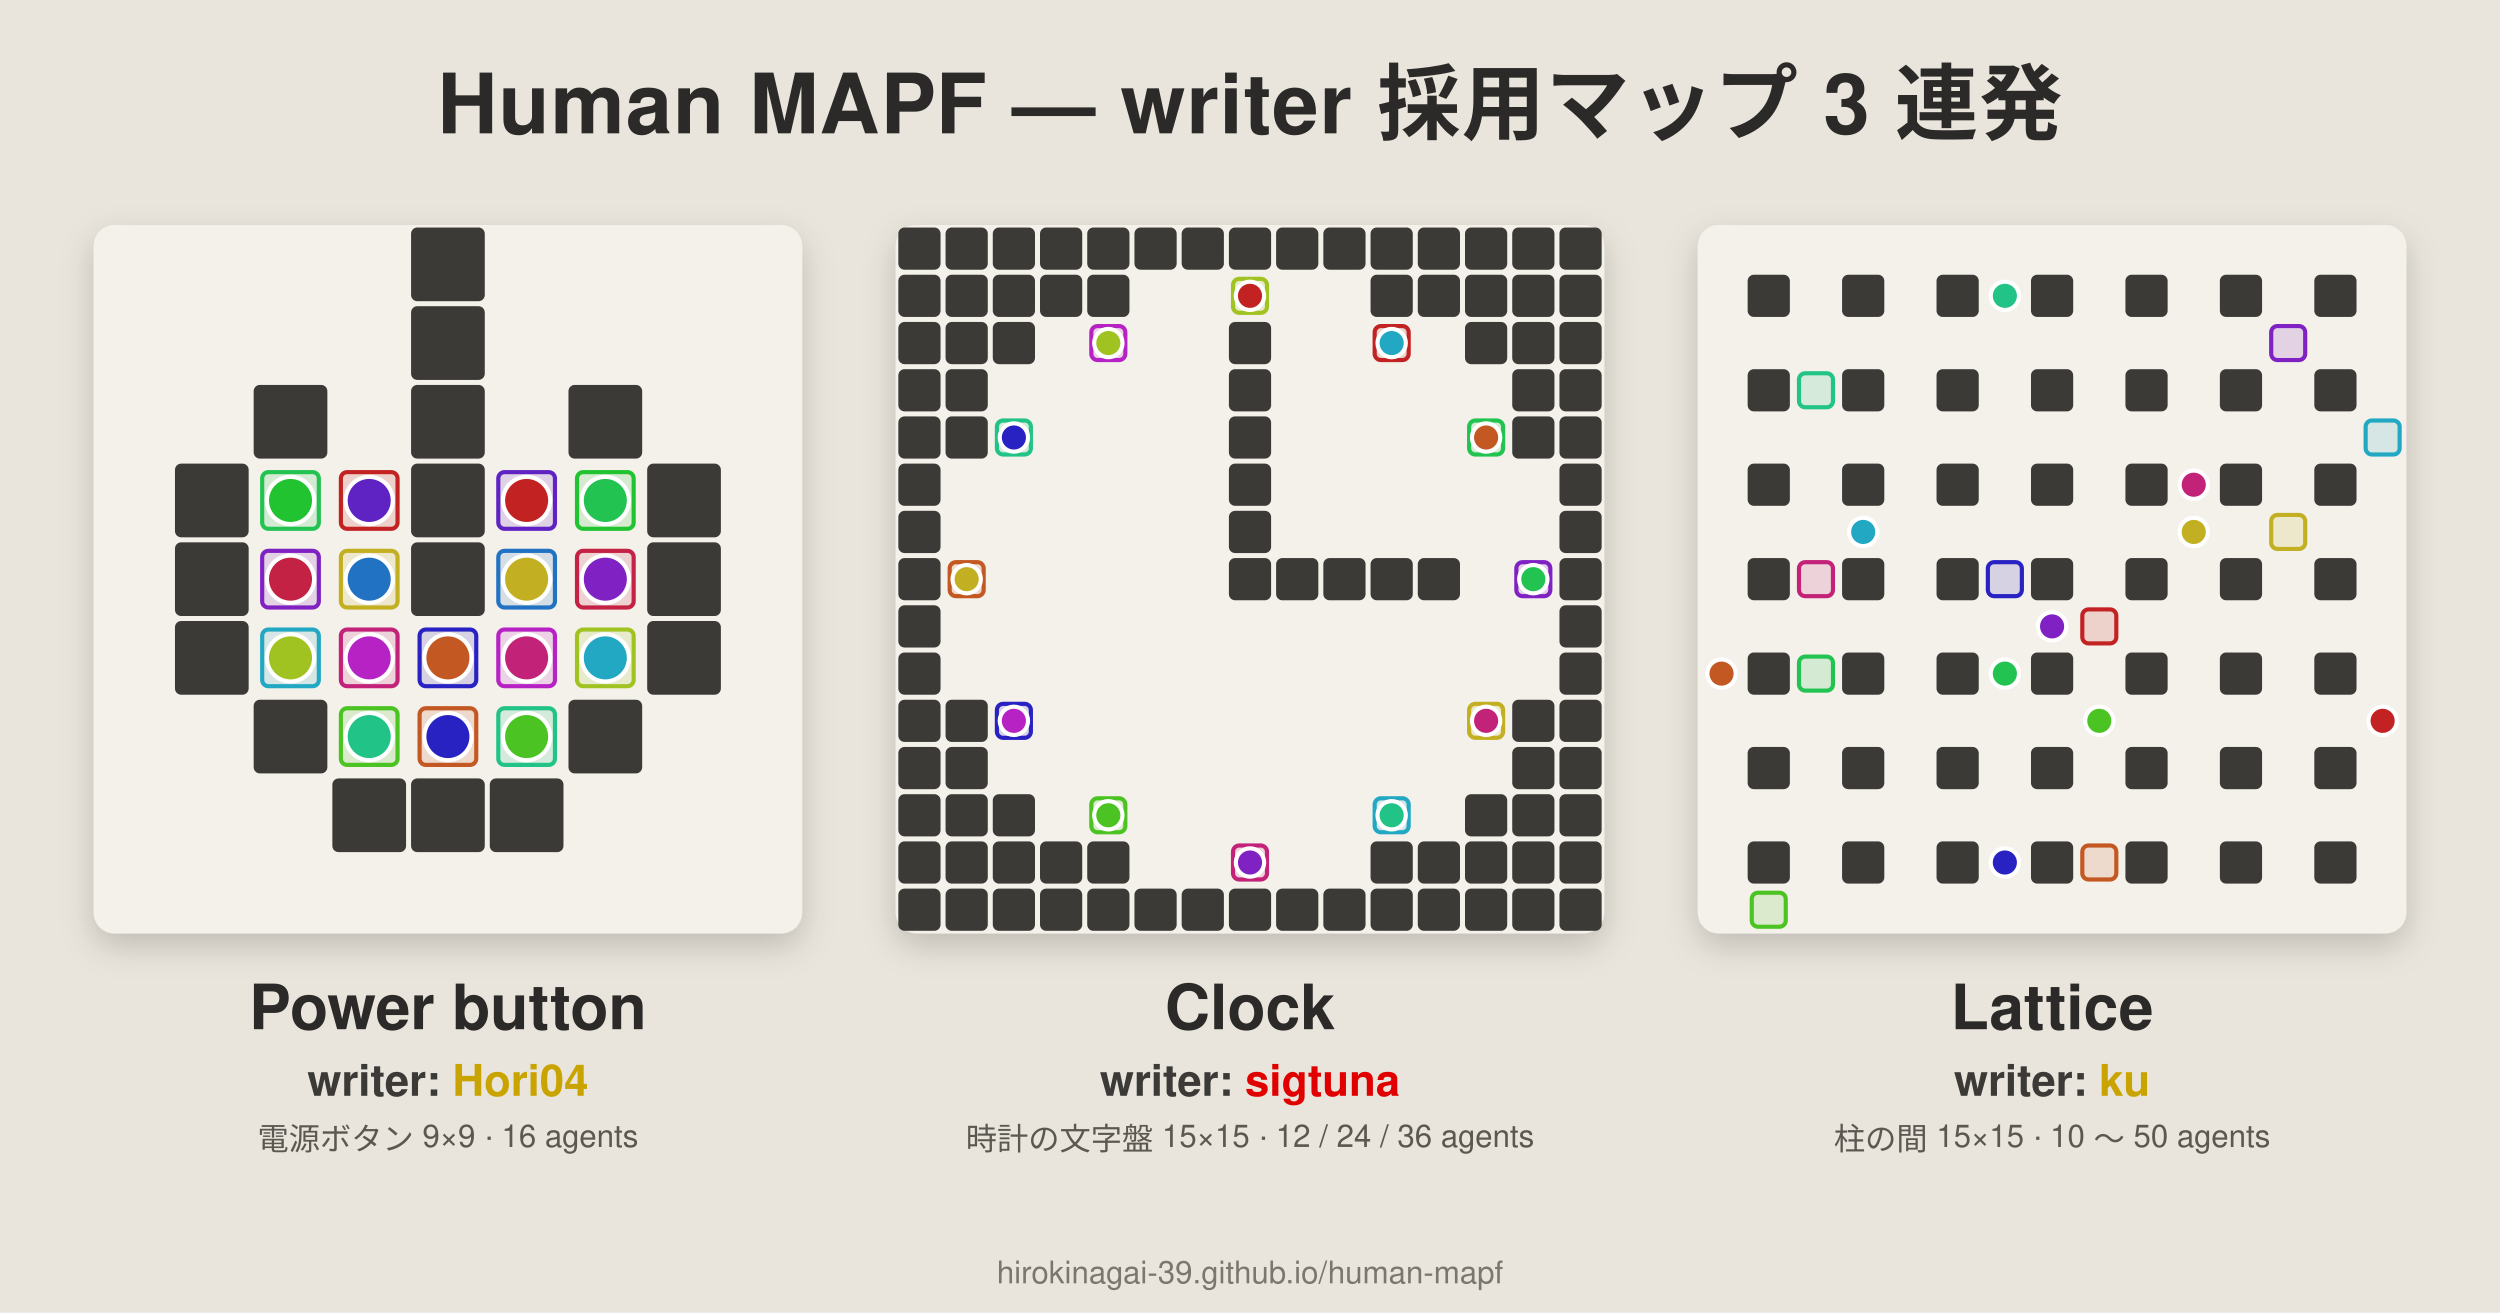
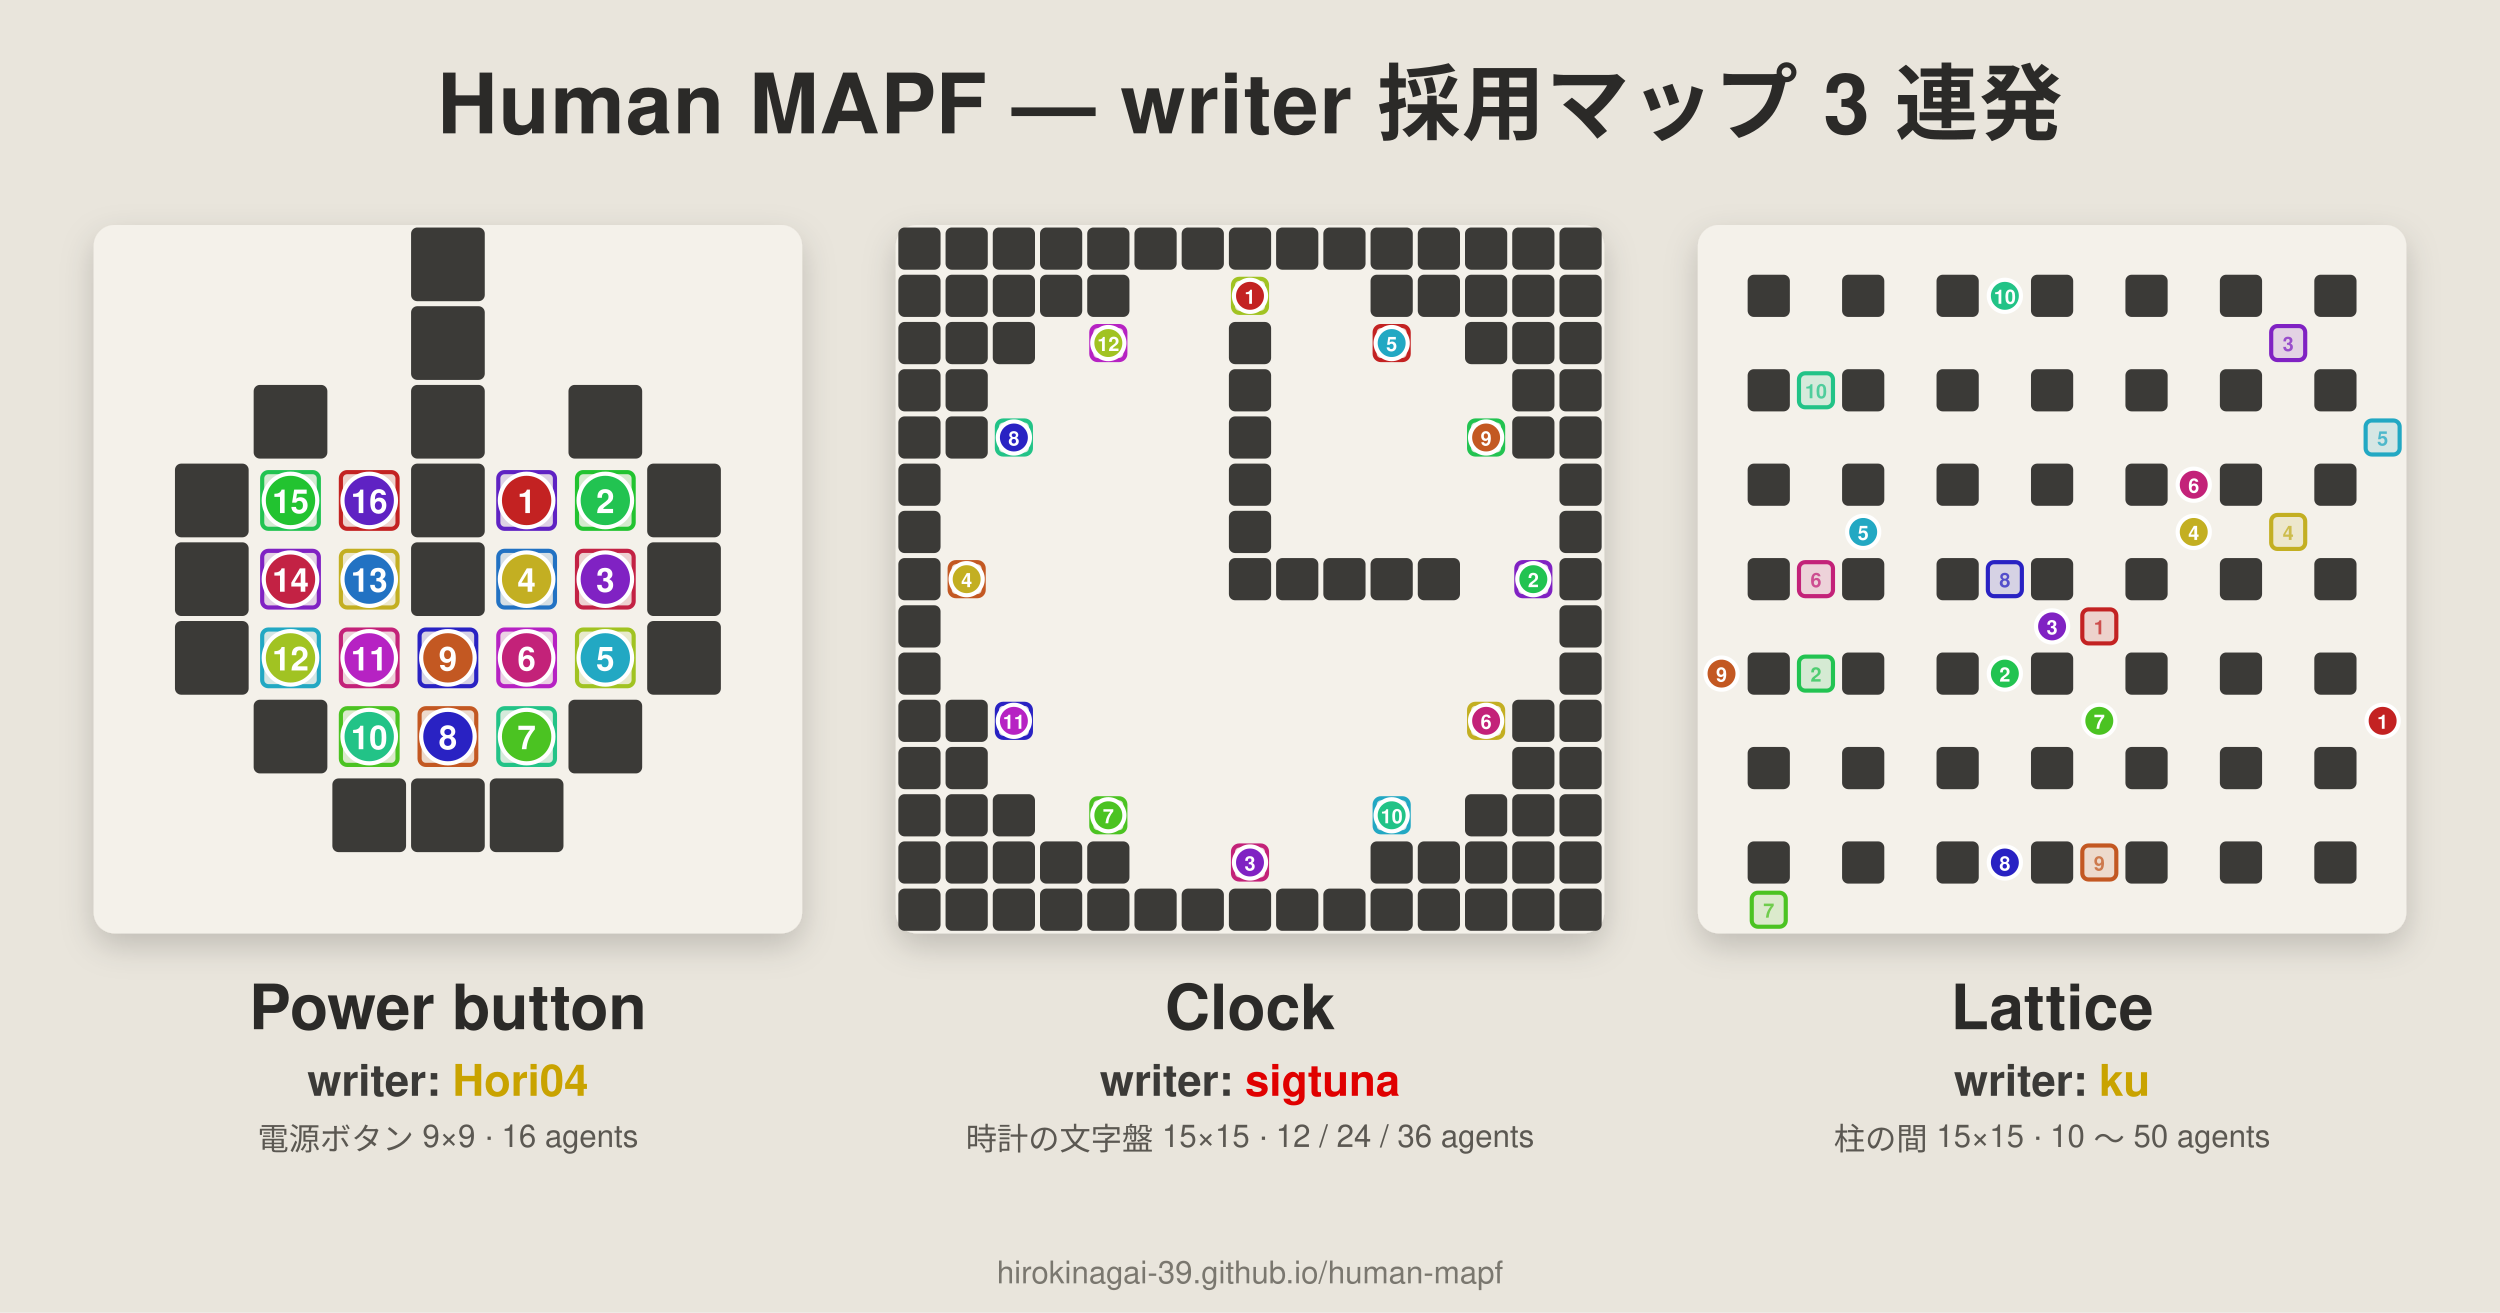
<svg xmlns="http://www.w3.org/2000/svg" width="1200" height="630" viewBox="0 0 1200 630" font-family="'Helvetica Neue', Helvetica, Arial, 'Hiragino Sans', 'Noto Sans JP', sans-serif">
  <defs>
    <filter id="shadow" x="-10%" y="-10%" width="120%" height="130%">
      <feDropShadow dx="0" dy="6" stdDeviation="8" flood-color="#000" flood-opacity="0.18" />
    </filter>
  </defs>
  <rect width="1200" height="630" fill="#e9e5dc" />
  <text x="600" y="64" font-size="40" font-weight="800" fill="#2b2a28" text-anchor="middle" letter-spacing="0.5">Human MAPF — writer 採用マップ 3 連発</text>
  <g filter="url(#shadow)">
    <rect x="45" y="108" width="340" height="340" rx="10" fill="#f4f1ea" />
  </g>
  <rect x="197.311" y="109.2" width="35.378" height="35.378" rx="3" fill="#3b3a37" />
  <rect x="197.311" y="146.978" width="35.378" height="35.378" rx="3" fill="#3b3a37" />
  <rect x="121.756" y="184.756" width="35.378" height="35.378" rx="3" fill="#3b3a37" />
  <rect x="197.311" y="184.756" width="35.378" height="35.378" rx="3" fill="#3b3a37" />
  <rect x="272.867" y="184.756" width="35.378" height="35.378" rx="3" fill="#3b3a37" />
  <rect x="83.978" y="222.533" width="35.378" height="35.378" rx="3" fill="#3b3a37" />
  <rect x="197.311" y="222.533" width="35.378" height="35.378" rx="3" fill="#3b3a37" />
  <rect x="310.644" y="222.533" width="35.378" height="35.378" rx="3" fill="#3b3a37" />
  <rect x="83.978" y="260.311" width="35.378" height="35.378" rx="3" fill="#3b3a37" />
  <rect x="197.311" y="260.311" width="35.378" height="35.378" rx="3" fill="#3b3a37" />
  <rect x="310.644" y="260.311" width="35.378" height="35.378" rx="3" fill="#3b3a37" />
  <rect x="83.978" y="298.089" width="35.378" height="35.378" rx="3" fill="#3b3a37" />
  <rect x="310.644" y="298.089" width="35.378" height="35.378" rx="3" fill="#3b3a37" />
  <rect x="121.756" y="335.867" width="35.378" height="35.378" rx="3" fill="#3b3a37" />
  <rect x="272.867" y="335.867" width="35.378" height="35.378" rx="3" fill="#3b3a37" />
  <rect x="159.533" y="373.644" width="35.378" height="35.378" rx="3" fill="#3b3a37" />
  <rect x="197.311" y="373.644" width="35.378" height="35.378" rx="3" fill="#3b3a37" />
  <rect x="235.089" y="373.644" width="35.378" height="35.378" rx="3" fill="#3b3a37" />
  <rect x="163.622" y="226.622" width="27.2" height="27.2" rx="3" fill="hsl(0.0, 70%, 45%)" fill-opacity="0.15" stroke="hsl(0.0, 70%, 45%)" stroke-width="2" />
+   <text x="177.222" y="240.722" font-size="15.867" font-weight="700" fill="hsl(0.0, 70%, 45%)" fill-opacity="0.75" text-anchor="middle" dominant-baseline="middle">1</text>
  <rect x="125.844" y="226.622" width="27.2" height="27.2" rx="3" fill="hsl(137.5, 70%, 45%)" fill-opacity="0.15" stroke="hsl(137.5, 70%, 45%)" stroke-width="2" />
+   <text x="139.444" y="240.722" font-size="15.867" font-weight="700" fill="hsl(137.5, 70%, 45%)" fill-opacity="0.75" text-anchor="middle" dominant-baseline="middle">2</text>
  <rect x="125.844" y="264.4" width="27.2" height="27.2" rx="3" fill="hsl(275.0, 70%, 45%)" fill-opacity="0.15" stroke="hsl(275.0, 70%, 45%)" stroke-width="2" />
+   <text x="139.444" y="278.5" font-size="15.867" font-weight="700" fill="hsl(275.0, 70%, 45%)" fill-opacity="0.75" text-anchor="middle" dominant-baseline="middle">3</text>
  <rect x="163.622" y="264.4" width="27.2" height="27.2" rx="3" fill="hsl(52.5, 70%, 45%)" fill-opacity="0.15" stroke="hsl(52.5, 70%, 45%)" stroke-width="2" />
+   <text x="177.222" y="278.5" font-size="15.867" font-weight="700" fill="hsl(52.5, 70%, 45%)" fill-opacity="0.75" text-anchor="middle" dominant-baseline="middle">4</text>
  <rect x="125.844" y="302.178" width="27.2" height="27.2" rx="3" fill="hsl(190.0, 70%, 45%)" fill-opacity="0.15" stroke="hsl(190.0, 70%, 45%)" stroke-width="2" />
+   <text x="139.444" y="316.278" font-size="15.867" font-weight="700" fill="hsl(190.0, 70%, 45%)" fill-opacity="0.75" text-anchor="middle" dominant-baseline="middle">5</text>
  <rect x="163.622" y="302.178" width="27.2" height="27.2" rx="3" fill="hsl(327.5, 70%, 45%)" fill-opacity="0.15" stroke="hsl(327.5, 70%, 45%)" stroke-width="2" />
+   <text x="177.222" y="316.278" font-size="15.867" font-weight="700" fill="hsl(327.5, 70%, 45%)" fill-opacity="0.75" text-anchor="middle" dominant-baseline="middle">6</text>
  <rect x="163.622" y="339.956" width="27.2" height="27.2" rx="3" fill="hsl(105.0, 70%, 45%)" fill-opacity="0.15" stroke="hsl(105.0, 70%, 45%)" stroke-width="2" />
+   <text x="177.222" y="354.056" font-size="15.867" font-weight="700" fill="hsl(105.0, 70%, 45%)" fill-opacity="0.75" text-anchor="middle" dominant-baseline="middle">7</text>
  <rect x="201.4" y="302.178" width="27.2" height="27.2" rx="3" fill="hsl(242.6, 70%, 45%)" fill-opacity="0.15" stroke="hsl(242.6, 70%, 45%)" stroke-width="2" />
+   <text x="215" y="316.278" font-size="15.867" font-weight="700" fill="hsl(242.6, 70%, 45%)" fill-opacity="0.75" text-anchor="middle" dominant-baseline="middle">8</text>
  <rect x="201.4" y="339.956" width="27.2" height="27.2" rx="3" fill="hsl(20.1, 70%, 45%)" fill-opacity="0.15" stroke="hsl(20.1, 70%, 45%)" stroke-width="2" />
+   <text x="215" y="354.056" font-size="15.867" font-weight="700" fill="hsl(20.1, 70%, 45%)" fill-opacity="0.75" text-anchor="middle" dominant-baseline="middle">9</text>
  <rect x="239.178" y="339.956" width="27.2" height="27.2" rx="3" fill="hsl(157.6, 70%, 45%)" fill-opacity="0.15" stroke="hsl(157.6, 70%, 45%)" stroke-width="2" />
+   <text x="252.778" y="354.056" font-size="15.867" font-weight="700" fill="hsl(157.6, 70%, 45%)" fill-opacity="0.75" text-anchor="middle" dominant-baseline="middle">10</text>
  <rect x="239.178" y="302.178" width="27.2" height="27.2" rx="3" fill="hsl(295.1, 70%, 45%)" fill-opacity="0.15" stroke="hsl(295.1, 70%, 45%)" stroke-width="2" />
+   <text x="252.778" y="316.278" font-size="15.867" font-weight="700" fill="hsl(295.1, 70%, 45%)" fill-opacity="0.75" text-anchor="middle" dominant-baseline="middle">11</text>
  <rect x="276.956" y="302.178" width="27.2" height="27.2" rx="3" fill="hsl(72.6, 70%, 45%)" fill-opacity="0.15" stroke="hsl(72.6, 70%, 45%)" stroke-width="2" />
+   <text x="290.556" y="316.278" font-size="15.867" font-weight="700" fill="hsl(72.6, 70%, 45%)" fill-opacity="0.75" text-anchor="middle" dominant-baseline="middle">12</text>
  <rect x="239.178" y="264.4" width="27.2" height="27.2" rx="3" fill="hsl(210.1, 70%, 45%)" fill-opacity="0.15" stroke="hsl(210.1, 70%, 45%)" stroke-width="2" />
+   <text x="252.778" y="278.5" font-size="15.867" font-weight="700" fill="hsl(210.1, 70%, 45%)" fill-opacity="0.75" text-anchor="middle" dominant-baseline="middle">13</text>
  <rect x="276.956" y="264.4" width="27.2" height="27.2" rx="3" fill="hsl(347.6, 70%, 45%)" fill-opacity="0.15" stroke="hsl(347.6, 70%, 45%)" stroke-width="2" />
+   <text x="290.556" y="278.5" font-size="15.867" font-weight="700" fill="hsl(347.6, 70%, 45%)" fill-opacity="0.75" text-anchor="middle" dominant-baseline="middle">14</text>
  <rect x="276.956" y="226.622" width="27.2" height="27.2" rx="3" fill="hsl(125.1, 70%, 45%)" fill-opacity="0.15" stroke="hsl(125.1, 70%, 45%)" stroke-width="2" />
+   <text x="290.556" y="240.722" font-size="15.867" font-weight="700" fill="hsl(125.1, 70%, 45%)" fill-opacity="0.75" text-anchor="middle" dominant-baseline="middle">15</text>
  <rect x="239.178" y="226.622" width="27.2" height="27.2" rx="3" fill="hsl(262.6, 70%, 45%)" fill-opacity="0.15" stroke="hsl(262.6, 70%, 45%)" stroke-width="2" />
-   <circle cx="252.778" cy="240.222" r="11.333" fill="hsl(0.0, 70%, 45%)" stroke="#fff" stroke-width="2" />
-   <circle cx="290.556" cy="240.222" r="11.333" fill="hsl(137.5, 70%, 45%)" stroke="#fff" stroke-width="2" />
-   <circle cx="290.556" cy="278" r="11.333" fill="hsl(275.0, 70%, 45%)" stroke="#fff" stroke-width="2" />
-   <circle cx="252.778" cy="278" r="11.333" fill="hsl(52.5, 70%, 45%)" stroke="#fff" stroke-width="2" />
-   <circle cx="290.556" cy="315.778" r="11.333" fill="hsl(190.0, 70%, 45%)" stroke="#fff" stroke-width="2" />
-   <circle cx="252.778" cy="315.778" r="11.333" fill="hsl(327.5, 70%, 45%)" stroke="#fff" stroke-width="2" />
-   <circle cx="252.778" cy="353.556" r="11.333" fill="hsl(105.0, 70%, 45%)" stroke="#fff" stroke-width="2" />
-   <circle cx="215" cy="353.556" r="11.333" fill="hsl(242.6, 70%, 45%)" stroke="#fff" stroke-width="2" />
-   <circle cx="215" cy="315.778" r="11.333" fill="hsl(20.1, 70%, 45%)" stroke="#fff" stroke-width="2" />
-   <circle cx="177.222" cy="353.556" r="11.333" fill="hsl(157.6, 70%, 45%)" stroke="#fff" stroke-width="2" />
-   <circle cx="177.222" cy="315.778" r="11.333" fill="hsl(295.1, 70%, 45%)" stroke="#fff" stroke-width="2" />
-   <circle cx="139.444" cy="315.778" r="11.333" fill="hsl(72.6, 70%, 45%)" stroke="#fff" stroke-width="2" />
-   <circle cx="177.222" cy="278" r="11.333" fill="hsl(210.1, 70%, 45%)" stroke="#fff" stroke-width="2" />
-   <circle cx="139.444" cy="278" r="11.333" fill="hsl(347.6, 70%, 45%)" stroke="#fff" stroke-width="2" />
-   <circle cx="139.444" cy="240.222" r="11.333" fill="hsl(125.1, 70%, 45%)" stroke="#fff" stroke-width="2" />
-   <circle cx="177.222" cy="240.222" r="11.333" fill="hsl(262.6, 70%, 45%)" stroke="#fff" stroke-width="2" />
+   <text x="252.778" y="240.722" font-size="15.867" font-weight="700" fill="hsl(262.6, 70%, 45%)" fill-opacity="0.75" text-anchor="middle" dominant-baseline="middle">16</text>
+   <circle cx="252.778" cy="240.222" r="12.844" fill="hsl(0.0, 70%, 45%)" stroke="#fff" stroke-width="2" />
+   <text x="252.778" y="240.722" font-size="15.867" font-weight="700" fill="#fff" text-anchor="middle" dominant-baseline="middle">1</text>
+   <circle cx="290.556" cy="240.222" r="12.844" fill="hsl(137.5, 70%, 45%)" stroke="#fff" stroke-width="2" />
+   <text x="290.556" y="240.722" font-size="15.867" font-weight="700" fill="#fff" text-anchor="middle" dominant-baseline="middle">2</text>
+   <circle cx="290.556" cy="278" r="12.844" fill="hsl(275.0, 70%, 45%)" stroke="#fff" stroke-width="2" />
+   <text x="290.556" y="278.5" font-size="15.867" font-weight="700" fill="#fff" text-anchor="middle" dominant-baseline="middle">3</text>
+   <circle cx="252.778" cy="278" r="12.844" fill="hsl(52.5, 70%, 45%)" stroke="#fff" stroke-width="2" />
+   <text x="252.778" y="278.5" font-size="15.867" font-weight="700" fill="#fff" text-anchor="middle" dominant-baseline="middle">4</text>
+   <circle cx="290.556" cy="315.778" r="12.844" fill="hsl(190.0, 70%, 45%)" stroke="#fff" stroke-width="2" />
+   <text x="290.556" y="316.278" font-size="15.867" font-weight="700" fill="#fff" text-anchor="middle" dominant-baseline="middle">5</text>
+   <circle cx="252.778" cy="315.778" r="12.844" fill="hsl(327.5, 70%, 45%)" stroke="#fff" stroke-width="2" />
+   <text x="252.778" y="316.278" font-size="15.867" font-weight="700" fill="#fff" text-anchor="middle" dominant-baseline="middle">6</text>
+   <circle cx="252.778" cy="353.556" r="12.844" fill="hsl(105.0, 70%, 45%)" stroke="#fff" stroke-width="2" />
+   <text x="252.778" y="354.056" font-size="15.867" font-weight="700" fill="#fff" text-anchor="middle" dominant-baseline="middle">7</text>
+   <circle cx="215" cy="353.556" r="12.844" fill="hsl(242.6, 70%, 45%)" stroke="#fff" stroke-width="2" />
+   <text x="215" y="354.056" font-size="15.867" font-weight="700" fill="#fff" text-anchor="middle" dominant-baseline="middle">8</text>
+   <circle cx="215" cy="315.778" r="12.844" fill="hsl(20.1, 70%, 45%)" stroke="#fff" stroke-width="2" />
+   <text x="215" y="316.278" font-size="15.867" font-weight="700" fill="#fff" text-anchor="middle" dominant-baseline="middle">9</text>
+   <circle cx="177.222" cy="353.556" r="12.844" fill="hsl(157.6, 70%, 45%)" stroke="#fff" stroke-width="2" />
+   <text x="177.222" y="354.056" font-size="15.867" font-weight="700" fill="#fff" text-anchor="middle" dominant-baseline="middle">10</text>
+   <circle cx="177.222" cy="315.778" r="12.844" fill="hsl(295.1, 70%, 45%)" stroke="#fff" stroke-width="2" />
+   <text x="177.222" y="316.278" font-size="15.867" font-weight="700" fill="#fff" text-anchor="middle" dominant-baseline="middle">11</text>
+   <circle cx="139.444" cy="315.778" r="12.844" fill="hsl(72.6, 70%, 45%)" stroke="#fff" stroke-width="2" />
+   <text x="139.444" y="316.278" font-size="15.867" font-weight="700" fill="#fff" text-anchor="middle" dominant-baseline="middle">12</text>
+   <circle cx="177.222" cy="278" r="12.844" fill="hsl(210.1, 70%, 45%)" stroke="#fff" stroke-width="2" />
+   <text x="177.222" y="278.5" font-size="15.867" font-weight="700" fill="#fff" text-anchor="middle" dominant-baseline="middle">13</text>
+   <circle cx="139.444" cy="278" r="12.844" fill="hsl(347.6, 70%, 45%)" stroke="#fff" stroke-width="2" />
+   <text x="139.444" y="278.5" font-size="15.867" font-weight="700" fill="#fff" text-anchor="middle" dominant-baseline="middle">14</text>
+   <circle cx="139.444" cy="240.222" r="12.844" fill="hsl(125.1, 70%, 45%)" stroke="#fff" stroke-width="2" />
+   <text x="139.444" y="240.722" font-size="15.867" font-weight="700" fill="#fff" text-anchor="middle" dominant-baseline="middle">15</text>
+   <circle cx="177.222" cy="240.222" r="12.844" fill="hsl(262.6, 70%, 45%)" stroke="#fff" stroke-width="2" />
+   <text x="177.222" y="240.722" font-size="15.867" font-weight="700" fill="#fff" text-anchor="middle" dominant-baseline="middle">16</text>
  <text x="215" y="494" font-size="30" font-weight="800" fill="#2b2a28" text-anchor="middle">Power button</text>
  <text x="215" y="526" font-size="21" font-weight="800" fill="#3b3a37" text-anchor="middle">writer: <tspan fill="#c9a300">Hori04</tspan>
  </text>
  <text x="215" y="552" font-size="15" fill="#5b5852" text-anchor="middle">電源ボタン 9×9 · 16 agents</text>
  <g filter="url(#shadow)">
    <rect x="430" y="108" width="340" height="340" rx="10" fill="#f4f1ea" />
  </g>
  <rect x="431.2" y="109.2" width="20.267" height="20.267" rx="3" fill="#3b3a37" />
  <rect x="453.867" y="109.2" width="20.267" height="20.267" rx="3" fill="#3b3a37" />
  <rect x="476.533" y="109.2" width="20.267" height="20.267" rx="3" fill="#3b3a37" />
  <rect x="499.2" y="109.2" width="20.267" height="20.267" rx="3" fill="#3b3a37" />
  <rect x="521.867" y="109.2" width="20.267" height="20.267" rx="3" fill="#3b3a37" />
  <rect x="544.533" y="109.2" width="20.267" height="20.267" rx="3" fill="#3b3a37" />
  <rect x="567.2" y="109.2" width="20.267" height="20.267" rx="3" fill="#3b3a37" />
  <rect x="589.867" y="109.2" width="20.267" height="20.267" rx="3" fill="#3b3a37" />
  <rect x="612.533" y="109.2" width="20.267" height="20.267" rx="3" fill="#3b3a37" />
  <rect x="635.2" y="109.2" width="20.267" height="20.267" rx="3" fill="#3b3a37" />
  <rect x="657.867" y="109.2" width="20.267" height="20.267" rx="3" fill="#3b3a37" />
  <rect x="680.533" y="109.2" width="20.267" height="20.267" rx="3" fill="#3b3a37" />
  <rect x="703.2" y="109.2" width="20.267" height="20.267" rx="3" fill="#3b3a37" />
  <rect x="725.867" y="109.2" width="20.267" height="20.267" rx="3" fill="#3b3a37" />
  <rect x="748.533" y="109.2" width="20.267" height="20.267" rx="3" fill="#3b3a37" />
  <rect x="431.2" y="131.867" width="20.267" height="20.267" rx="3" fill="#3b3a37" />
  <rect x="453.867" y="131.867" width="20.267" height="20.267" rx="3" fill="#3b3a37" />
  <rect x="476.533" y="131.867" width="20.267" height="20.267" rx="3" fill="#3b3a37" />
  <rect x="499.2" y="131.867" width="20.267" height="20.267" rx="3" fill="#3b3a37" />
  <rect x="521.867" y="131.867" width="20.267" height="20.267" rx="3" fill="#3b3a37" />
  <rect x="657.867" y="131.867" width="20.267" height="20.267" rx="3" fill="#3b3a37" />
  <rect x="680.533" y="131.867" width="20.267" height="20.267" rx="3" fill="#3b3a37" />
  <rect x="703.2" y="131.867" width="20.267" height="20.267" rx="3" fill="#3b3a37" />
  <rect x="725.867" y="131.867" width="20.267" height="20.267" rx="3" fill="#3b3a37" />
  <rect x="748.533" y="131.867" width="20.267" height="20.267" rx="3" fill="#3b3a37" />
  <rect x="431.2" y="154.533" width="20.267" height="20.267" rx="3" fill="#3b3a37" />
  <rect x="453.867" y="154.533" width="20.267" height="20.267" rx="3" fill="#3b3a37" />
  <rect x="476.533" y="154.533" width="20.267" height="20.267" rx="3" fill="#3b3a37" />
  <rect x="589.867" y="154.533" width="20.267" height="20.267" rx="3" fill="#3b3a37" />
  <rect x="703.2" y="154.533" width="20.267" height="20.267" rx="3" fill="#3b3a37" />
  <rect x="725.867" y="154.533" width="20.267" height="20.267" rx="3" fill="#3b3a37" />
  <rect x="748.533" y="154.533" width="20.267" height="20.267" rx="3" fill="#3b3a37" />
  <rect x="431.2" y="177.2" width="20.267" height="20.267" rx="3" fill="#3b3a37" />
  <rect x="453.867" y="177.2" width="20.267" height="20.267" rx="3" fill="#3b3a37" />
  <rect x="589.867" y="177.2" width="20.267" height="20.267" rx="3" fill="#3b3a37" />
  <rect x="725.867" y="177.2" width="20.267" height="20.267" rx="3" fill="#3b3a37" />
  <rect x="748.533" y="177.2" width="20.267" height="20.267" rx="3" fill="#3b3a37" />
  <rect x="431.2" y="199.867" width="20.267" height="20.267" rx="3" fill="#3b3a37" />
  <rect x="453.867" y="199.867" width="20.267" height="20.267" rx="3" fill="#3b3a37" />
  <rect x="589.867" y="199.867" width="20.267" height="20.267" rx="3" fill="#3b3a37" />
  <rect x="725.867" y="199.867" width="20.267" height="20.267" rx="3" fill="#3b3a37" />
  <rect x="748.533" y="199.867" width="20.267" height="20.267" rx="3" fill="#3b3a37" />
  <rect x="431.2" y="222.533" width="20.267" height="20.267" rx="3" fill="#3b3a37" />
  <rect x="589.867" y="222.533" width="20.267" height="20.267" rx="3" fill="#3b3a37" />
  <rect x="748.533" y="222.533" width="20.267" height="20.267" rx="3" fill="#3b3a37" />
  <rect x="431.2" y="245.2" width="20.267" height="20.267" rx="3" fill="#3b3a37" />
  <rect x="589.867" y="245.2" width="20.267" height="20.267" rx="3" fill="#3b3a37" />
  <rect x="748.533" y="245.2" width="20.267" height="20.267" rx="3" fill="#3b3a37" />
  <rect x="431.2" y="267.867" width="20.267" height="20.267" rx="3" fill="#3b3a37" />
  <rect x="589.867" y="267.867" width="20.267" height="20.267" rx="3" fill="#3b3a37" />
  <rect x="612.533" y="267.867" width="20.267" height="20.267" rx="3" fill="#3b3a37" />
  <rect x="635.2" y="267.867" width="20.267" height="20.267" rx="3" fill="#3b3a37" />
  <rect x="657.867" y="267.867" width="20.267" height="20.267" rx="3" fill="#3b3a37" />
  <rect x="680.533" y="267.867" width="20.267" height="20.267" rx="3" fill="#3b3a37" />
  <rect x="748.533" y="267.867" width="20.267" height="20.267" rx="3" fill="#3b3a37" />
  <rect x="431.2" y="290.533" width="20.267" height="20.267" rx="3" fill="#3b3a37" />
  <rect x="748.533" y="290.533" width="20.267" height="20.267" rx="3" fill="#3b3a37" />
  <rect x="431.2" y="313.2" width="20.267" height="20.267" rx="3" fill="#3b3a37" />
  <rect x="748.533" y="313.2" width="20.267" height="20.267" rx="3" fill="#3b3a37" />
  <rect x="431.2" y="335.867" width="20.267" height="20.267" rx="3" fill="#3b3a37" />
  <rect x="453.867" y="335.867" width="20.267" height="20.267" rx="3" fill="#3b3a37" />
  <rect x="725.867" y="335.867" width="20.267" height="20.267" rx="3" fill="#3b3a37" />
  <rect x="748.533" y="335.867" width="20.267" height="20.267" rx="3" fill="#3b3a37" />
  <rect x="431.2" y="358.533" width="20.267" height="20.267" rx="3" fill="#3b3a37" />
  <rect x="453.867" y="358.533" width="20.267" height="20.267" rx="3" fill="#3b3a37" />
  <rect x="725.867" y="358.533" width="20.267" height="20.267" rx="3" fill="#3b3a37" />
  <rect x="748.533" y="358.533" width="20.267" height="20.267" rx="3" fill="#3b3a37" />
  <rect x="431.2" y="381.2" width="20.267" height="20.267" rx="3" fill="#3b3a37" />
  <rect x="453.867" y="381.2" width="20.267" height="20.267" rx="3" fill="#3b3a37" />
  <rect x="476.533" y="381.2" width="20.267" height="20.267" rx="3" fill="#3b3a37" />
  <rect x="703.2" y="381.2" width="20.267" height="20.267" rx="3" fill="#3b3a37" />
  <rect x="725.867" y="381.2" width="20.267" height="20.267" rx="3" fill="#3b3a37" />
  <rect x="748.533" y="381.2" width="20.267" height="20.267" rx="3" fill="#3b3a37" />
  <rect x="431.2" y="403.867" width="20.267" height="20.267" rx="3" fill="#3b3a37" />
  <rect x="453.867" y="403.867" width="20.267" height="20.267" rx="3" fill="#3b3a37" />
  <rect x="476.533" y="403.867" width="20.267" height="20.267" rx="3" fill="#3b3a37" />
  <rect x="499.2" y="403.867" width="20.267" height="20.267" rx="3" fill="#3b3a37" />
  <rect x="521.867" y="403.867" width="20.267" height="20.267" rx="3" fill="#3b3a37" />
  <rect x="657.867" y="403.867" width="20.267" height="20.267" rx="3" fill="#3b3a37" />
  <rect x="680.533" y="403.867" width="20.267" height="20.267" rx="3" fill="#3b3a37" />
  <rect x="703.2" y="403.867" width="20.267" height="20.267" rx="3" fill="#3b3a37" />
  <rect x="725.867" y="403.867" width="20.267" height="20.267" rx="3" fill="#3b3a37" />
  <rect x="748.533" y="403.867" width="20.267" height="20.267" rx="3" fill="#3b3a37" />
  <rect x="431.2" y="426.533" width="20.267" height="20.267" rx="3" fill="#3b3a37" />
  <rect x="453.867" y="426.533" width="20.267" height="20.267" rx="3" fill="#3b3a37" />
  <rect x="476.533" y="426.533" width="20.267" height="20.267" rx="3" fill="#3b3a37" />
  <rect x="499.2" y="426.533" width="20.267" height="20.267" rx="3" fill="#3b3a37" />
  <rect x="521.867" y="426.533" width="20.267" height="20.267" rx="3" fill="#3b3a37" />
  <rect x="544.533" y="426.533" width="20.267" height="20.267" rx="3" fill="#3b3a37" />
  <rect x="567.2" y="426.533" width="20.267" height="20.267" rx="3" fill="#3b3a37" />
  <rect x="589.867" y="426.533" width="20.267" height="20.267" rx="3" fill="#3b3a37" />
  <rect x="612.533" y="426.533" width="20.267" height="20.267" rx="3" fill="#3b3a37" />
  <rect x="635.2" y="426.533" width="20.267" height="20.267" rx="3" fill="#3b3a37" />
  <rect x="657.867" y="426.533" width="20.267" height="20.267" rx="3" fill="#3b3a37" />
  <rect x="680.533" y="426.533" width="20.267" height="20.267" rx="3" fill="#3b3a37" />
  <rect x="703.2" y="426.533" width="20.267" height="20.267" rx="3" fill="#3b3a37" />
  <rect x="725.867" y="426.533" width="20.267" height="20.267" rx="3" fill="#3b3a37" />
  <rect x="748.533" y="426.533" width="20.267" height="20.267" rx="3" fill="#3b3a37" />
  <rect x="659.84" y="156.507" width="16.32" height="16.32" rx="3" fill="hsl(0.0, 70%, 45%)" fill-opacity="0.15" stroke="hsl(0.0, 70%, 45%)" stroke-width="2" />
+   <text x="668" y="165.167" font-size="9.52" font-weight="700" fill="hsl(0.0, 70%, 45%)" fill-opacity="0.75" text-anchor="middle" dominant-baseline="middle">1</text>
  <rect x="705.173" y="201.84" width="16.32" height="16.32" rx="3" fill="hsl(137.5, 70%, 45%)" fill-opacity="0.15" stroke="hsl(137.5, 70%, 45%)" stroke-width="2" />
+   <text x="713.333" y="210.5" font-size="9.52" font-weight="700" fill="hsl(137.5, 70%, 45%)" fill-opacity="0.75" text-anchor="middle" dominant-baseline="middle">2</text>
  <rect x="727.84" y="269.84" width="16.32" height="16.32" rx="3" fill="hsl(275.0, 70%, 45%)" fill-opacity="0.15" stroke="hsl(275.0, 70%, 45%)" stroke-width="2" />
+   <text x="736" y="278.5" font-size="9.52" font-weight="700" fill="hsl(275.0, 70%, 45%)" fill-opacity="0.75" text-anchor="middle" dominant-baseline="middle">3</text>
  <rect x="705.173" y="337.84" width="16.32" height="16.32" rx="3" fill="hsl(52.5, 70%, 45%)" fill-opacity="0.15" stroke="hsl(52.5, 70%, 45%)" stroke-width="2" />
+   <text x="713.333" y="346.5" font-size="9.52" font-weight="700" fill="hsl(52.5, 70%, 45%)" fill-opacity="0.75" text-anchor="middle" dominant-baseline="middle">4</text>
  <rect x="659.84" y="383.173" width="16.32" height="16.32" rx="3" fill="hsl(190.0, 70%, 45%)" fill-opacity="0.15" stroke="hsl(190.0, 70%, 45%)" stroke-width="2" />
+   <text x="668" y="391.833" font-size="9.52" font-weight="700" fill="hsl(190.0, 70%, 45%)" fill-opacity="0.75" text-anchor="middle" dominant-baseline="middle">5</text>
  <rect x="591.84" y="405.84" width="16.32" height="16.32" rx="3" fill="hsl(327.5, 70%, 45%)" fill-opacity="0.15" stroke="hsl(327.5, 70%, 45%)" stroke-width="2" />
+   <text x="600" y="414.5" font-size="9.52" font-weight="700" fill="hsl(327.5, 70%, 45%)" fill-opacity="0.75" text-anchor="middle" dominant-baseline="middle">6</text>
  <rect x="523.84" y="383.173" width="16.32" height="16.32" rx="3" fill="hsl(105.0, 70%, 45%)" fill-opacity="0.15" stroke="hsl(105.0, 70%, 45%)" stroke-width="2" />
+   <text x="532" y="391.833" font-size="9.52" font-weight="700" fill="hsl(105.0, 70%, 45%)" fill-opacity="0.75" text-anchor="middle" dominant-baseline="middle">7</text>
  <rect x="478.507" y="337.84" width="16.32" height="16.32" rx="3" fill="hsl(242.6, 70%, 45%)" fill-opacity="0.15" stroke="hsl(242.6, 70%, 45%)" stroke-width="2" />
+   <text x="486.667" y="346.5" font-size="9.52" font-weight="700" fill="hsl(242.6, 70%, 45%)" fill-opacity="0.75" text-anchor="middle" dominant-baseline="middle">8</text>
  <rect x="455.84" y="269.84" width="16.32" height="16.32" rx="3" fill="hsl(20.1, 70%, 45%)" fill-opacity="0.15" stroke="hsl(20.1, 70%, 45%)" stroke-width="2" />
+   <text x="464" y="278.5" font-size="9.52" font-weight="700" fill="hsl(20.1, 70%, 45%)" fill-opacity="0.75" text-anchor="middle" dominant-baseline="middle">9</text>
  <rect x="478.507" y="201.84" width="16.32" height="16.32" rx="3" fill="hsl(157.6, 70%, 45%)" fill-opacity="0.15" stroke="hsl(157.6, 70%, 45%)" stroke-width="2" />
+   <text x="486.667" y="210.5" font-size="9.52" font-weight="700" fill="hsl(157.6, 70%, 45%)" fill-opacity="0.75" text-anchor="middle" dominant-baseline="middle">10</text>
  <rect x="523.84" y="156.507" width="16.32" height="16.32" rx="3" fill="hsl(295.1, 70%, 45%)" fill-opacity="0.15" stroke="hsl(295.1, 70%, 45%)" stroke-width="2" />
+   <text x="532" y="165.167" font-size="9.52" font-weight="700" fill="hsl(295.1, 70%, 45%)" fill-opacity="0.75" text-anchor="middle" dominant-baseline="middle">11</text>
  <rect x="591.84" y="133.84" width="16.32" height="16.32" rx="3" fill="hsl(72.6, 70%, 45%)" fill-opacity="0.15" stroke="hsl(72.6, 70%, 45%)" stroke-width="2" />
-   <circle cx="600" cy="142" r="6.8" fill="hsl(0.0, 70%, 45%)" stroke="#fff" stroke-width="2" />
-   <circle cx="736" cy="278" r="6.8" fill="hsl(137.5, 70%, 45%)" stroke="#fff" stroke-width="2" />
-   <circle cx="600" cy="414" r="6.8" fill="hsl(275.0, 70%, 45%)" stroke="#fff" stroke-width="2" />
-   <circle cx="464" cy="278" r="6.8" fill="hsl(52.5, 70%, 45%)" stroke="#fff" stroke-width="2" />
-   <circle cx="668" cy="164.667" r="6.8" fill="hsl(190.0, 70%, 45%)" stroke="#fff" stroke-width="2" />
-   <circle cx="713.333" cy="346" r="6.8" fill="hsl(327.5, 70%, 45%)" stroke="#fff" stroke-width="2" />
-   <circle cx="532" cy="391.333" r="6.8" fill="hsl(105.0, 70%, 45%)" stroke="#fff" stroke-width="2" />
-   <circle cx="486.667" cy="210" r="6.8" fill="hsl(242.6, 70%, 45%)" stroke="#fff" stroke-width="2" />
-   <circle cx="713.333" cy="210" r="6.8" fill="hsl(20.1, 70%, 45%)" stroke="#fff" stroke-width="2" />
-   <circle cx="668" cy="391.333" r="6.8" fill="hsl(157.6, 70%, 45%)" stroke="#fff" stroke-width="2" />
-   <circle cx="486.667" cy="346" r="6.8" fill="hsl(295.1, 70%, 45%)" stroke="#fff" stroke-width="2" />
-   <circle cx="532" cy="164.667" r="6.8" fill="hsl(72.6, 70%, 45%)" stroke="#fff" stroke-width="2" />
+   <text x="600" y="142.5" font-size="9.52" font-weight="700" fill="hsl(72.6, 70%, 45%)" fill-opacity="0.75" text-anchor="middle" dominant-baseline="middle">12</text>
+   <circle cx="600" cy="142" r="7.707" fill="hsl(0.0, 70%, 45%)" stroke="#fff" stroke-width="2" />
+   <text x="600" y="142.5" font-size="9.52" font-weight="700" fill="#fff" text-anchor="middle" dominant-baseline="middle">1</text>
+   <circle cx="736" cy="278" r="7.707" fill="hsl(137.5, 70%, 45%)" stroke="#fff" stroke-width="2" />
+   <text x="736" y="278.5" font-size="9.52" font-weight="700" fill="#fff" text-anchor="middle" dominant-baseline="middle">2</text>
+   <circle cx="600" cy="414" r="7.707" fill="hsl(275.0, 70%, 45%)" stroke="#fff" stroke-width="2" />
+   <text x="600" y="414.5" font-size="9.52" font-weight="700" fill="#fff" text-anchor="middle" dominant-baseline="middle">3</text>
+   <circle cx="464" cy="278" r="7.707" fill="hsl(52.5, 70%, 45%)" stroke="#fff" stroke-width="2" />
+   <text x="464" y="278.5" font-size="9.52" font-weight="700" fill="#fff" text-anchor="middle" dominant-baseline="middle">4</text>
+   <circle cx="668" cy="164.667" r="7.707" fill="hsl(190.0, 70%, 45%)" stroke="#fff" stroke-width="2" />
+   <text x="668" y="165.167" font-size="9.52" font-weight="700" fill="#fff" text-anchor="middle" dominant-baseline="middle">5</text>
+   <circle cx="713.333" cy="346" r="7.707" fill="hsl(327.5, 70%, 45%)" stroke="#fff" stroke-width="2" />
+   <text x="713.333" y="346.5" font-size="9.52" font-weight="700" fill="#fff" text-anchor="middle" dominant-baseline="middle">6</text>
+   <circle cx="532" cy="391.333" r="7.707" fill="hsl(105.0, 70%, 45%)" stroke="#fff" stroke-width="2" />
+   <text x="532" y="391.833" font-size="9.52" font-weight="700" fill="#fff" text-anchor="middle" dominant-baseline="middle">7</text>
+   <circle cx="486.667" cy="210" r="7.707" fill="hsl(242.6, 70%, 45%)" stroke="#fff" stroke-width="2" />
+   <text x="486.667" y="210.5" font-size="9.52" font-weight="700" fill="#fff" text-anchor="middle" dominant-baseline="middle">8</text>
+   <circle cx="713.333" cy="210" r="7.707" fill="hsl(20.1, 70%, 45%)" stroke="#fff" stroke-width="2" />
+   <text x="713.333" y="210.5" font-size="9.52" font-weight="700" fill="#fff" text-anchor="middle" dominant-baseline="middle">9</text>
+   <circle cx="668" cy="391.333" r="7.707" fill="hsl(157.6, 70%, 45%)" stroke="#fff" stroke-width="2" />
+   <text x="668" y="391.833" font-size="9.52" font-weight="700" fill="#fff" text-anchor="middle" dominant-baseline="middle">10</text>
+   <circle cx="486.667" cy="346" r="7.707" fill="hsl(295.1, 70%, 45%)" stroke="#fff" stroke-width="2" />
+   <text x="486.667" y="346.5" font-size="9.52" font-weight="700" fill="#fff" text-anchor="middle" dominant-baseline="middle">11</text>
+   <circle cx="532" cy="164.667" r="7.707" fill="hsl(72.6, 70%, 45%)" stroke="#fff" stroke-width="2" />
+   <text x="532" y="165.167" font-size="9.52" font-weight="700" fill="#fff" text-anchor="middle" dominant-baseline="middle">12</text>
  <text x="600" y="494" font-size="30" font-weight="800" fill="#2b2a28" text-anchor="middle">Clock</text>
  <text x="600" y="526" font-size="21" font-weight="800" fill="#3b3a37" text-anchor="middle">writer: <tspan fill="#e00000">sigtuna</tspan>
  </text>
  <text x="600" y="552" font-size="15" fill="#5b5852" text-anchor="middle">時計の文字盤 15×15 · 12 / 24 / 36 agents</text>
  <g filter="url(#shadow)">
    <rect x="815" y="108" width="340" height="340" rx="10" fill="#f4f1ea" />
  </g>
  <rect x="838.867" y="131.867" width="20.267" height="20.267" rx="3" fill="#3b3a37" />
  <rect x="884.2" y="131.867" width="20.267" height="20.267" rx="3" fill="#3b3a37" />
  <rect x="929.533" y="131.867" width="20.267" height="20.267" rx="3" fill="#3b3a37" />
  <rect x="974.867" y="131.867" width="20.267" height="20.267" rx="3" fill="#3b3a37" />
  <rect x="1020.2" y="131.867" width="20.267" height="20.267" rx="3" fill="#3b3a37" />
  <rect x="1065.533" y="131.867" width="20.267" height="20.267" rx="3" fill="#3b3a37" />
  <rect x="1110.867" y="131.867" width="20.267" height="20.267" rx="3" fill="#3b3a37" />
  <rect x="838.867" y="177.2" width="20.267" height="20.267" rx="3" fill="#3b3a37" />
  <rect x="884.2" y="177.2" width="20.267" height="20.267" rx="3" fill="#3b3a37" />
  <rect x="929.533" y="177.2" width="20.267" height="20.267" rx="3" fill="#3b3a37" />
  <rect x="974.867" y="177.2" width="20.267" height="20.267" rx="3" fill="#3b3a37" />
  <rect x="1020.2" y="177.2" width="20.267" height="20.267" rx="3" fill="#3b3a37" />
  <rect x="1065.533" y="177.2" width="20.267" height="20.267" rx="3" fill="#3b3a37" />
  <rect x="1110.867" y="177.2" width="20.267" height="20.267" rx="3" fill="#3b3a37" />
  <rect x="838.867" y="222.533" width="20.267" height="20.267" rx="3" fill="#3b3a37" />
  <rect x="884.2" y="222.533" width="20.267" height="20.267" rx="3" fill="#3b3a37" />
  <rect x="929.533" y="222.533" width="20.267" height="20.267" rx="3" fill="#3b3a37" />
  <rect x="974.867" y="222.533" width="20.267" height="20.267" rx="3" fill="#3b3a37" />
  <rect x="1020.2" y="222.533" width="20.267" height="20.267" rx="3" fill="#3b3a37" />
  <rect x="1065.533" y="222.533" width="20.267" height="20.267" rx="3" fill="#3b3a37" />
  <rect x="1110.867" y="222.533" width="20.267" height="20.267" rx="3" fill="#3b3a37" />
  <rect x="838.867" y="267.867" width="20.267" height="20.267" rx="3" fill="#3b3a37" />
  <rect x="884.2" y="267.867" width="20.267" height="20.267" rx="3" fill="#3b3a37" />
  <rect x="929.533" y="267.867" width="20.267" height="20.267" rx="3" fill="#3b3a37" />
  <rect x="974.867" y="267.867" width="20.267" height="20.267" rx="3" fill="#3b3a37" />
  <rect x="1020.2" y="267.867" width="20.267" height="20.267" rx="3" fill="#3b3a37" />
  <rect x="1065.533" y="267.867" width="20.267" height="20.267" rx="3" fill="#3b3a37" />
  <rect x="1110.867" y="267.867" width="20.267" height="20.267" rx="3" fill="#3b3a37" />
  <rect x="838.867" y="313.2" width="20.267" height="20.267" rx="3" fill="#3b3a37" />
  <rect x="884.2" y="313.2" width="20.267" height="20.267" rx="3" fill="#3b3a37" />
  <rect x="929.533" y="313.2" width="20.267" height="20.267" rx="3" fill="#3b3a37" />
  <rect x="974.867" y="313.2" width="20.267" height="20.267" rx="3" fill="#3b3a37" />
  <rect x="1020.2" y="313.2" width="20.267" height="20.267" rx="3" fill="#3b3a37" />
  <rect x="1065.533" y="313.2" width="20.267" height="20.267" rx="3" fill="#3b3a37" />
  <rect x="1110.867" y="313.2" width="20.267" height="20.267" rx="3" fill="#3b3a37" />
  <rect x="838.867" y="358.533" width="20.267" height="20.267" rx="3" fill="#3b3a37" />
  <rect x="884.2" y="358.533" width="20.267" height="20.267" rx="3" fill="#3b3a37" />
  <rect x="929.533" y="358.533" width="20.267" height="20.267" rx="3" fill="#3b3a37" />
  <rect x="974.867" y="358.533" width="20.267" height="20.267" rx="3" fill="#3b3a37" />
  <rect x="1020.2" y="358.533" width="20.267" height="20.267" rx="3" fill="#3b3a37" />
  <rect x="1065.533" y="358.533" width="20.267" height="20.267" rx="3" fill="#3b3a37" />
  <rect x="1110.867" y="358.533" width="20.267" height="20.267" rx="3" fill="#3b3a37" />
  <rect x="838.867" y="403.867" width="20.267" height="20.267" rx="3" fill="#3b3a37" />
  <rect x="884.2" y="403.867" width="20.267" height="20.267" rx="3" fill="#3b3a37" />
  <rect x="929.533" y="403.867" width="20.267" height="20.267" rx="3" fill="#3b3a37" />
  <rect x="974.867" y="403.867" width="20.267" height="20.267" rx="3" fill="#3b3a37" />
  <rect x="1020.2" y="403.867" width="20.267" height="20.267" rx="3" fill="#3b3a37" />
  <rect x="1065.533" y="403.867" width="20.267" height="20.267" rx="3" fill="#3b3a37" />
  <rect x="1110.867" y="403.867" width="20.267" height="20.267" rx="3" fill="#3b3a37" />
  <rect x="999.507" y="292.507" width="16.32" height="16.32" rx="3" fill="hsl(0.0, 70%, 45%)" fill-opacity="0.15" stroke="hsl(0.0, 70%, 45%)" stroke-width="2" />
+   <text x="1007.667" y="301.167" font-size="9.52" font-weight="700" fill="hsl(0.0, 70%, 45%)" fill-opacity="0.75" text-anchor="middle" dominant-baseline="middle">1</text>
  <rect x="863.507" y="315.173" width="16.32" height="16.32" rx="3" fill="hsl(137.5, 70%, 45%)" fill-opacity="0.15" stroke="hsl(137.5, 70%, 45%)" stroke-width="2" />
+   <text x="871.667" y="323.833" font-size="9.52" font-weight="700" fill="hsl(137.5, 70%, 45%)" fill-opacity="0.75" text-anchor="middle" dominant-baseline="middle">2</text>
  <rect x="1090.173" y="156.507" width="16.32" height="16.32" rx="3" fill="hsl(275.0, 70%, 45%)" fill-opacity="0.15" stroke="hsl(275.0, 70%, 45%)" stroke-width="2" />
+   <text x="1098.333" y="165.167" font-size="9.52" font-weight="700" fill="hsl(275.0, 70%, 45%)" fill-opacity="0.75" text-anchor="middle" dominant-baseline="middle">3</text>
  <rect x="1090.173" y="247.173" width="16.32" height="16.32" rx="3" fill="hsl(52.5, 70%, 45%)" fill-opacity="0.15" stroke="hsl(52.5, 70%, 45%)" stroke-width="2" />
+   <text x="1098.333" y="255.833" font-size="9.52" font-weight="700" fill="hsl(52.5, 70%, 45%)" fill-opacity="0.75" text-anchor="middle" dominant-baseline="middle">4</text>
  <rect x="1135.507" y="201.84" width="16.32" height="16.32" rx="3" fill="hsl(190.0, 70%, 45%)" fill-opacity="0.15" stroke="hsl(190.0, 70%, 45%)" stroke-width="2" />
+   <text x="1143.667" y="210.5" font-size="9.52" font-weight="700" fill="hsl(190.0, 70%, 45%)" fill-opacity="0.75" text-anchor="middle" dominant-baseline="middle">5</text>
  <rect x="863.507" y="269.84" width="16.32" height="16.32" rx="3" fill="hsl(327.5, 70%, 45%)" fill-opacity="0.15" stroke="hsl(327.5, 70%, 45%)" stroke-width="2" />
+   <text x="871.667" y="278.5" font-size="9.52" font-weight="700" fill="hsl(327.5, 70%, 45%)" fill-opacity="0.75" text-anchor="middle" dominant-baseline="middle">6</text>
  <rect x="840.84" y="428.507" width="16.32" height="16.32" rx="3" fill="hsl(105.0, 70%, 45%)" fill-opacity="0.15" stroke="hsl(105.0, 70%, 45%)" stroke-width="2" />
+   <text x="849" y="437.167" font-size="9.52" font-weight="700" fill="hsl(105.0, 70%, 45%)" fill-opacity="0.75" text-anchor="middle" dominant-baseline="middle">7</text>
  <rect x="954.173" y="269.84" width="16.32" height="16.32" rx="3" fill="hsl(242.6, 70%, 45%)" fill-opacity="0.15" stroke="hsl(242.6, 70%, 45%)" stroke-width="2" />
+   <text x="962.333" y="278.5" font-size="9.52" font-weight="700" fill="hsl(242.6, 70%, 45%)" fill-opacity="0.75" text-anchor="middle" dominant-baseline="middle">8</text>
  <rect x="999.507" y="405.84" width="16.32" height="16.32" rx="3" fill="hsl(20.1, 70%, 45%)" fill-opacity="0.15" stroke="hsl(20.1, 70%, 45%)" stroke-width="2" />
+   <text x="1007.667" y="414.5" font-size="9.52" font-weight="700" fill="hsl(20.1, 70%, 45%)" fill-opacity="0.75" text-anchor="middle" dominant-baseline="middle">9</text>
  <rect x="863.507" y="179.173" width="16.32" height="16.32" rx="3" fill="hsl(157.6, 70%, 45%)" fill-opacity="0.15" stroke="hsl(157.6, 70%, 45%)" stroke-width="2" />
-   <circle cx="1143.667" cy="346" r="6.8" fill="hsl(0.0, 70%, 45%)" stroke="#fff" stroke-width="2" />
-   <circle cx="962.333" cy="323.333" r="6.8" fill="hsl(137.5, 70%, 45%)" stroke="#fff" stroke-width="2" />
-   <circle cx="985" cy="300.667" r="6.8" fill="hsl(275.0, 70%, 45%)" stroke="#fff" stroke-width="2" />
-   <circle cx="1053" cy="255.333" r="6.8" fill="hsl(52.5, 70%, 45%)" stroke="#fff" stroke-width="2" />
-   <circle cx="894.333" cy="255.333" r="6.8" fill="hsl(190.0, 70%, 45%)" stroke="#fff" stroke-width="2" />
-   <circle cx="1053" cy="232.667" r="6.8" fill="hsl(327.5, 70%, 45%)" stroke="#fff" stroke-width="2" />
-   <circle cx="1007.667" cy="346" r="6.8" fill="hsl(105.0, 70%, 45%)" stroke="#fff" stroke-width="2" />
-   <circle cx="962.333" cy="414" r="6.8" fill="hsl(242.6, 70%, 45%)" stroke="#fff" stroke-width="2" />
-   <circle cx="826.333" cy="323.333" r="6.8" fill="hsl(20.1, 70%, 45%)" stroke="#fff" stroke-width="2" />
-   <circle cx="962.333" cy="142" r="6.8" fill="hsl(157.6, 70%, 45%)" stroke="#fff" stroke-width="2" />
+   <text x="871.667" y="187.833" font-size="9.52" font-weight="700" fill="hsl(157.6, 70%, 45%)" fill-opacity="0.75" text-anchor="middle" dominant-baseline="middle">10</text>
+   <circle cx="1143.667" cy="346" r="7.707" fill="hsl(0.0, 70%, 45%)" stroke="#fff" stroke-width="2" />
+   <text x="1143.667" y="346.5" font-size="9.52" font-weight="700" fill="#fff" text-anchor="middle" dominant-baseline="middle">1</text>
+   <circle cx="962.333" cy="323.333" r="7.707" fill="hsl(137.5, 70%, 45%)" stroke="#fff" stroke-width="2" />
+   <text x="962.333" y="323.833" font-size="9.52" font-weight="700" fill="#fff" text-anchor="middle" dominant-baseline="middle">2</text>
+   <circle cx="985" cy="300.667" r="7.707" fill="hsl(275.0, 70%, 45%)" stroke="#fff" stroke-width="2" />
+   <text x="985" y="301.167" font-size="9.52" font-weight="700" fill="#fff" text-anchor="middle" dominant-baseline="middle">3</text>
+   <circle cx="1053" cy="255.333" r="7.707" fill="hsl(52.5, 70%, 45%)" stroke="#fff" stroke-width="2" />
+   <text x="1053" y="255.833" font-size="9.52" font-weight="700" fill="#fff" text-anchor="middle" dominant-baseline="middle">4</text>
+   <circle cx="894.333" cy="255.333" r="7.707" fill="hsl(190.0, 70%, 45%)" stroke="#fff" stroke-width="2" />
+   <text x="894.333" y="255.833" font-size="9.52" font-weight="700" fill="#fff" text-anchor="middle" dominant-baseline="middle">5</text>
+   <circle cx="1053" cy="232.667" r="7.707" fill="hsl(327.5, 70%, 45%)" stroke="#fff" stroke-width="2" />
+   <text x="1053" y="233.167" font-size="9.52" font-weight="700" fill="#fff" text-anchor="middle" dominant-baseline="middle">6</text>
+   <circle cx="1007.667" cy="346" r="7.707" fill="hsl(105.0, 70%, 45%)" stroke="#fff" stroke-width="2" />
+   <text x="1007.667" y="346.5" font-size="9.52" font-weight="700" fill="#fff" text-anchor="middle" dominant-baseline="middle">7</text>
+   <circle cx="962.333" cy="414" r="7.707" fill="hsl(242.6, 70%, 45%)" stroke="#fff" stroke-width="2" />
+   <text x="962.333" y="414.5" font-size="9.52" font-weight="700" fill="#fff" text-anchor="middle" dominant-baseline="middle">8</text>
+   <circle cx="826.333" cy="323.333" r="7.707" fill="hsl(20.1, 70%, 45%)" stroke="#fff" stroke-width="2" />
+   <text x="826.333" y="323.833" font-size="9.52" font-weight="700" fill="#fff" text-anchor="middle" dominant-baseline="middle">9</text>
+   <circle cx="962.333" cy="142" r="7.707" fill="hsl(157.6, 70%, 45%)" stroke="#fff" stroke-width="2" />
+   <text x="962.333" y="142.5" font-size="9.52" font-weight="700" fill="#fff" text-anchor="middle" dominant-baseline="middle">10</text>
  <text x="985" y="494" font-size="30" font-weight="800" fill="#2b2a28" text-anchor="middle">Lattice</text>
  <text x="985" y="526" font-size="21" font-weight="800" fill="#3b3a37" text-anchor="middle">writer: <tspan fill="#c9a300">ku</tspan>
  </text>
  <text x="985" y="552" font-size="15" fill="#5b5852" text-anchor="middle">柱の間 15×15 · 10 〜 50 agents</text>
  <text x="600" y="616" font-size="15" fill="#7a776f" text-anchor="middle">hirokinagai-39.github.io/human-mapf</text>
</svg>
